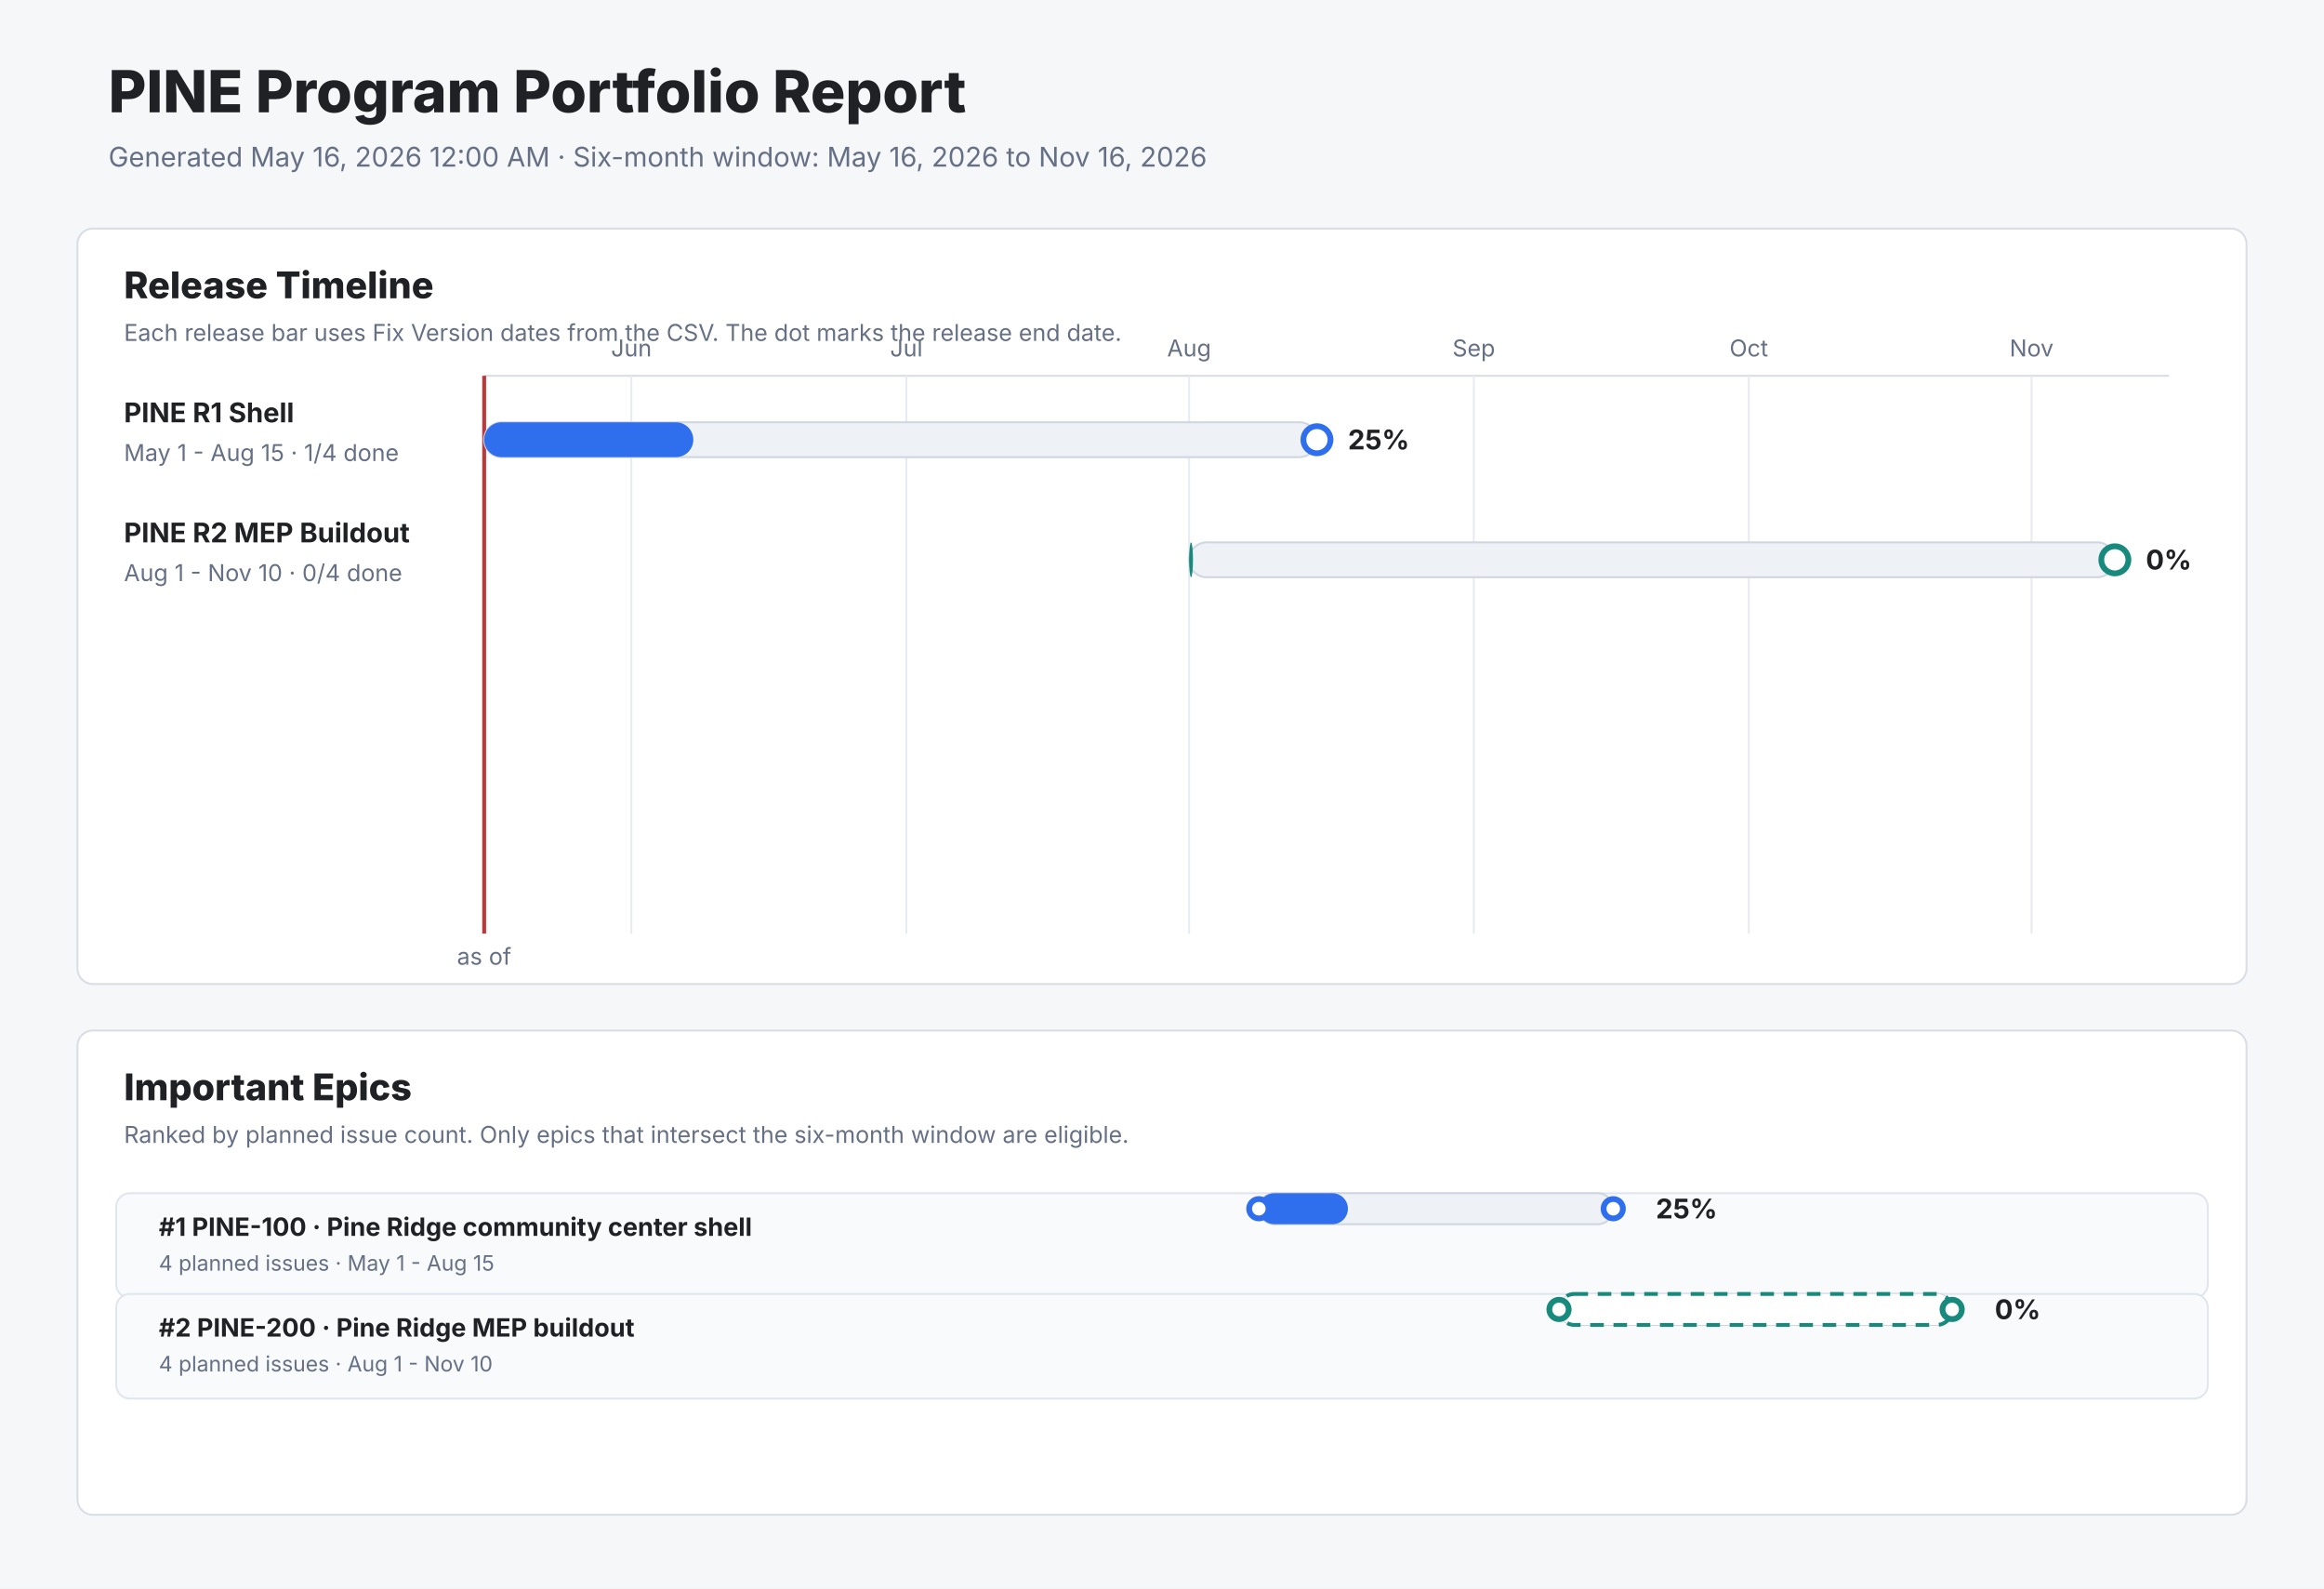
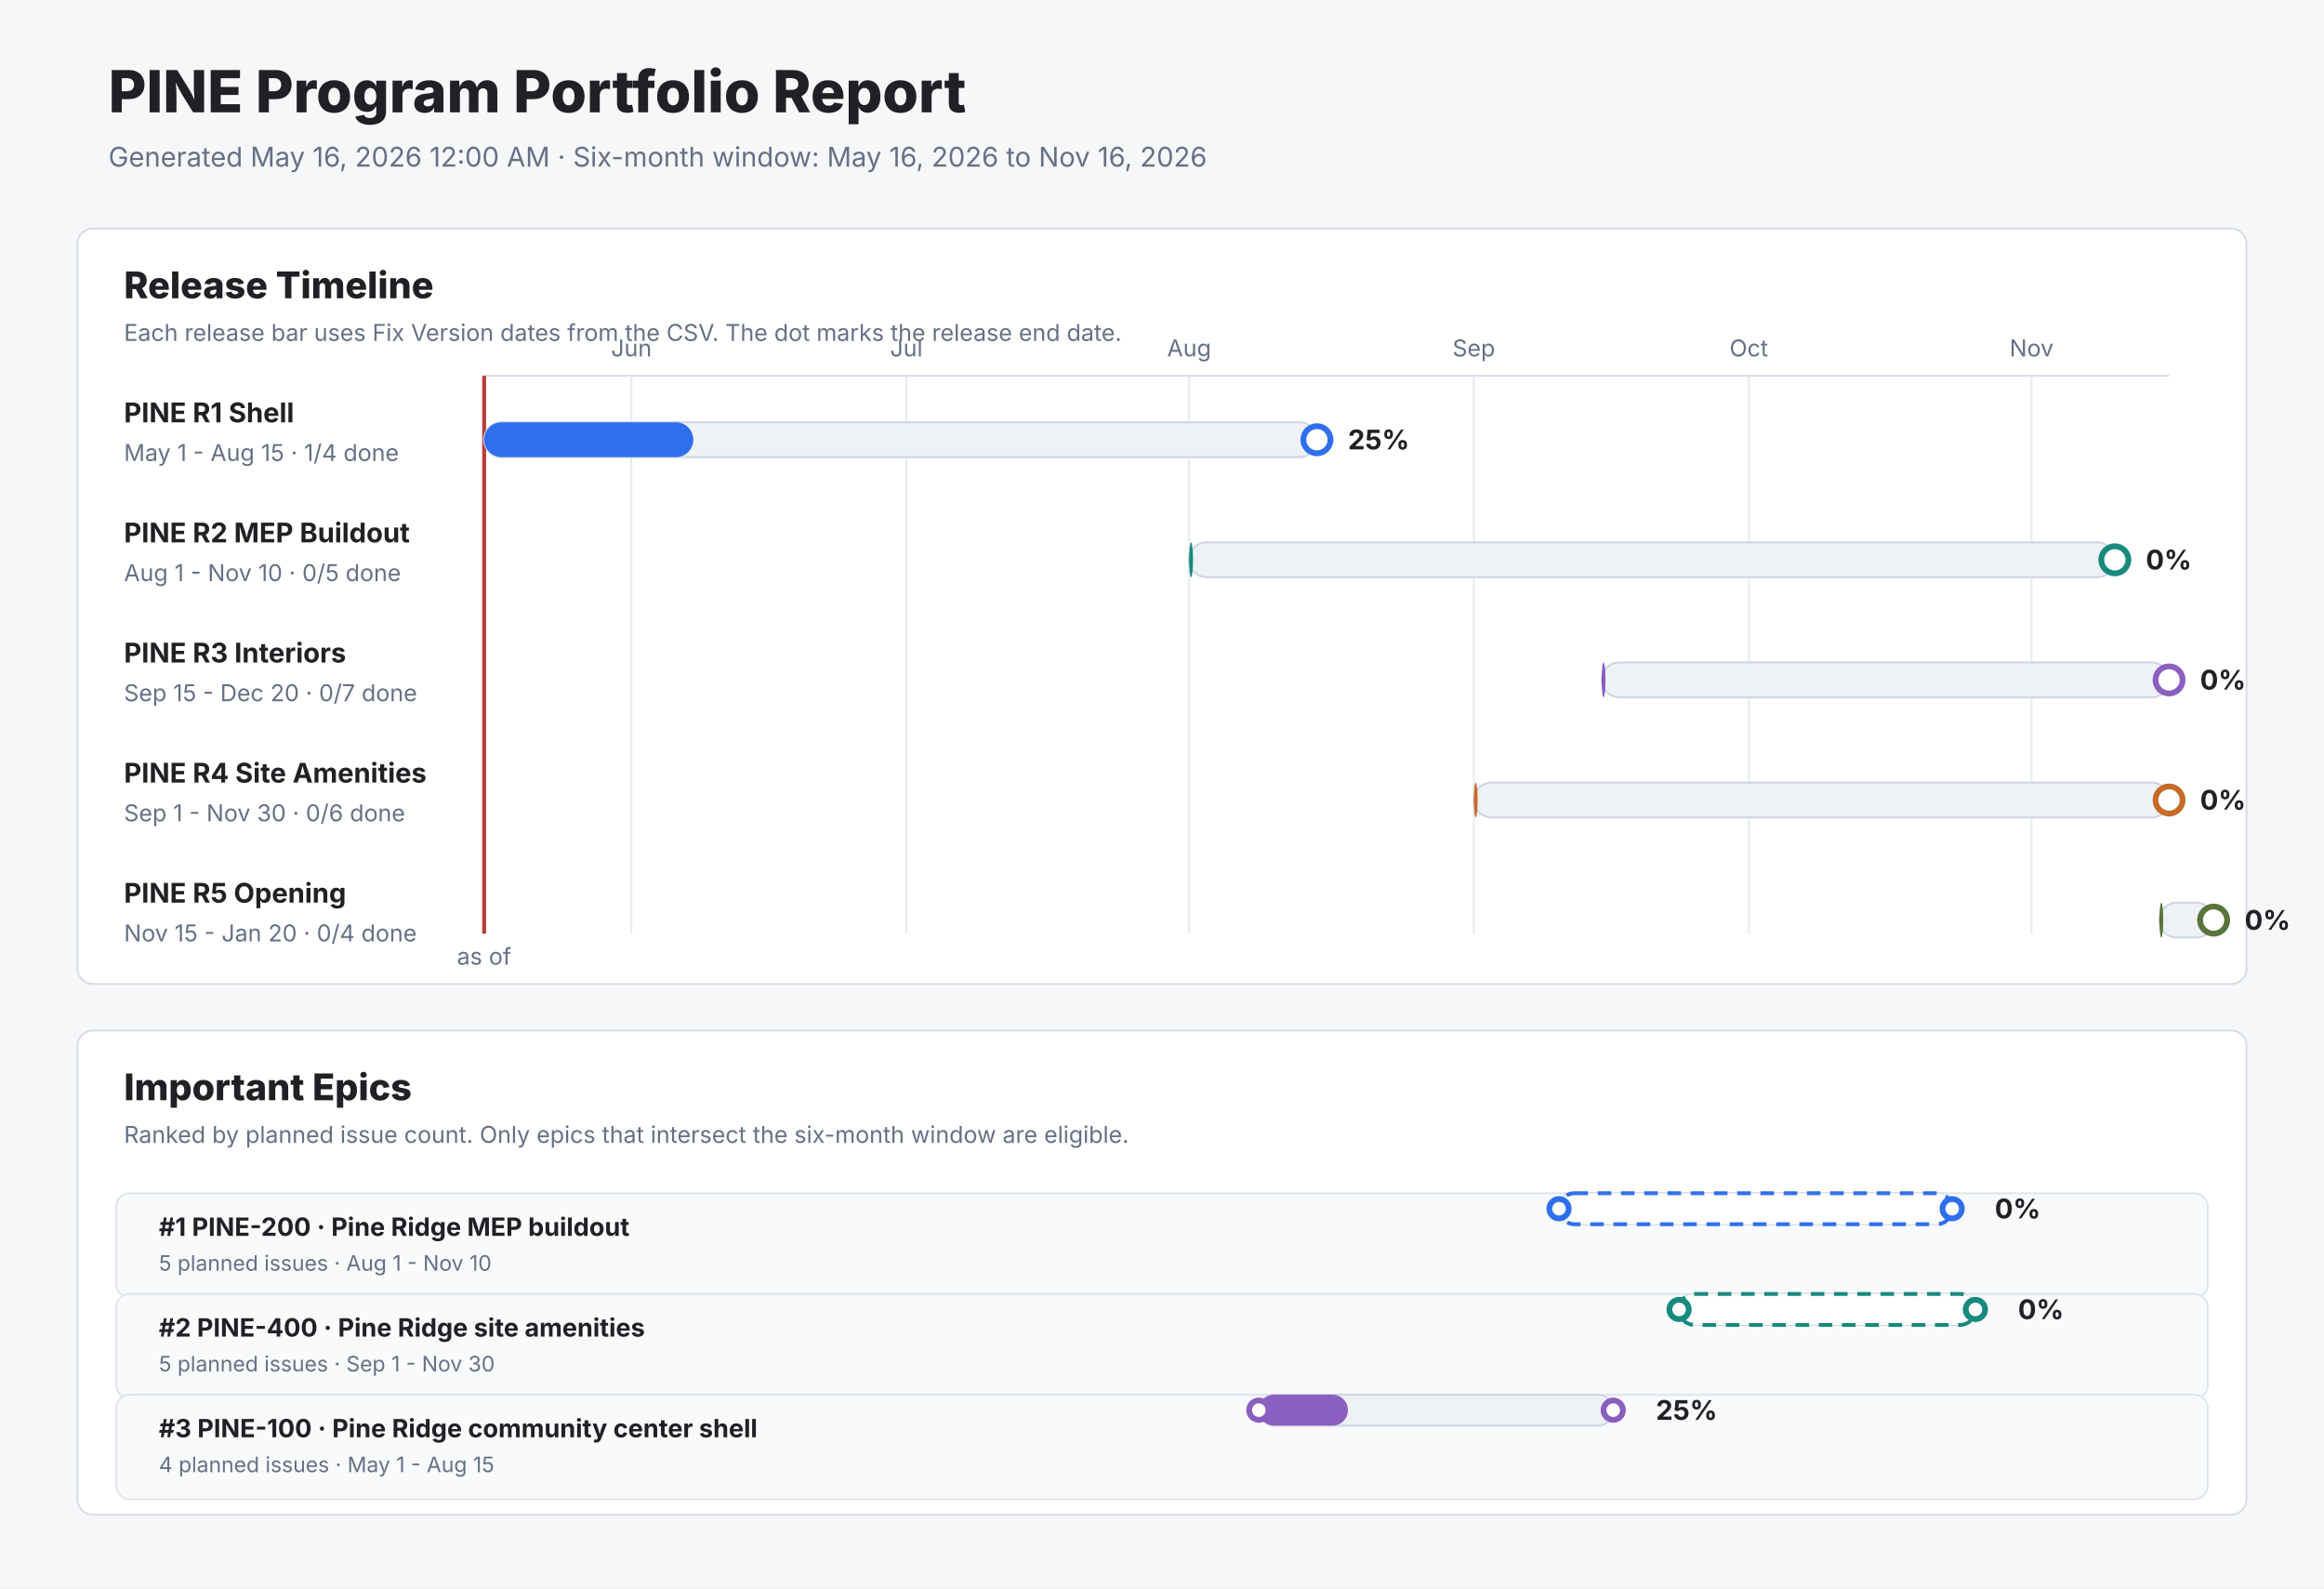
<svg xmlns="http://www.w3.org/2000/svg" width="1200" height="820" viewBox="0 0 1200 820" role="img" aria-labelledby="title desc">
  <defs>
    <style>
      .page { fill: #f6f7f9; }
      .panel { fill: #ffffff; stroke: #d8dde6; stroke-width: 1; }
      .ink { fill: #202124; font-family: Inter, ui-sans-serif, system-ui, -apple-system, BlinkMacSystemFont, "Segoe UI", sans-serif; }
      .muted { fill: #667085; font-family: Inter, ui-sans-serif, system-ui, -apple-system, BlinkMacSystemFont, "Segoe UI", sans-serif; }
      .small { font-size: 12px; }
      .label { font-size: 14px; font-weight: 700; }
      .epicTitle { font-size: 13px; font-weight: 700; }
      .epicMeta { font-size: 11px; }
      .title { font-size: 30px; font-weight: 800; letter-spacing: 0; }
      .section { font-size: 19px; font-weight: 800; }
      .axis { stroke: #d7dde7; stroke-width: 1; }
      .grid { stroke: #e7ebf1; stroke-width: 1; }
      .releaseBar { stroke-width: 0; }
      .remainder { fill: #eef1f5; stroke: #cfd6e1; stroke-width: 1; }
      .completion { fill-opacity: 1; }
      .dot { fill: #ffffff; stroke-width: 3; }
      .notStarted { fill: #ffffff; stroke-width: 2; stroke-dasharray: 7 5; }
      .soft { fill: #f8fafc; stroke: #e1e6ee; }
    </style>
  </defs>
  <rect class="page" x="0" y="0" width="1200" height="820" />
  <text class="ink title" x="56" y="58">PINE Program Portfolio Report</text>
  <text class="muted" x="56" y="86" font-size="14">Generated May 16, 2026 12:00 AM · Six-month window: May 16, 2026 to Nov 16, 2026</text>
  <rect class="panel" x="40" y="118" width="1120" height="390" rx="8" />
  <text class="ink section" x="64" y="154">Release Timeline</text>
  <text class="muted small" x="64" y="176">Each release bar uses Fix Version dates from the CSV. The dot marks the release end date.</text>
  <line class="axis" x1="250" y1="194" x2="1120" y2="194" />
  <line class="grid" x1="326" y1="194" x2="326" y2="482" />
  <text class="muted small" x="326" y="184" text-anchor="middle">Jun</text>
  <line class="grid" x1="468" y1="194" x2="468" y2="482" />
  <text class="muted small" x="468" y="184" text-anchor="middle">Jul</text>
  <line class="grid" x1="614" y1="194" x2="614" y2="482" />
  <text class="muted small" x="614" y="184" text-anchor="middle">Aug</text>
  <line class="grid" x1="761" y1="194" x2="761" y2="482" />
  <text class="muted small" x="761" y="184" text-anchor="middle">Sep</text>
  <line class="grid" x1="903" y1="194" x2="903" y2="482" />
  <text class="muted small" x="903" y="184" text-anchor="middle">Oct</text>
  <line class="grid" x1="1049" y1="194" x2="1049" y2="482" />
  <text class="muted small" x="1049" y="184" text-anchor="middle">Nov</text>
  <line x1="250" y1="194" x2="250" y2="482" stroke="#ba3a3a" stroke-width="2" />
  <text class="muted small" x="250" y="498" text-anchor="middle">as of</text>
  <text class="ink label" x="64" y="218">PINE R1 Shell</text>
  <text class="muted small" x="64" y="218" dy="20">May 1 - Aug 15 · 1/4 done</text>
  <rect class="remainder" x="250" y="218" width="430" height="18" rx="9" />
  <rect class="releaseBar" x="250" y="218" width="108" height="18" rx="9" fill="#2F6FED" />
  <circle class="dot" cx="680" cy="218" r="7" dy="9" transform="translate(0 9)" stroke="#2F6FED" />
  <text class="ink label" x="680" dx="16" y="218" dy="14">25%</text>
  <text class="ink label" x="64" y="280">PINE R2 MEP Buildout</text>
-   <text class="muted small" x="64" y="280" dy="20">Aug 1 - Nov 10 · 0/4 done</text>
+   <text class="muted small" x="64" y="280" dy="20">Aug 1 - Nov 10 · 0/5 done</text>
  <rect class="remainder" x="614" y="280" width="478" height="18" rx="9" />
  <rect class="releaseBar" x="614" y="280" width="2" height="18" rx="9" fill="#188A7D" />
  <circle class="dot" cx="1092" cy="280" r="7" dy="9" transform="translate(0 9)" stroke="#188A7D" />
  <text class="ink label" x="1092" dx="16" y="280" dy="14">0%</text>
+   <text class="ink label" x="64" y="342">PINE R3 Interiors</text>
+   <text class="muted small" x="64" y="342" dy="20">Sep 15 - Dec 20 · 0/7 done</text>
+   <rect class="remainder" x="827" y="342" width="293" height="18" rx="9" />
+   <rect class="releaseBar" x="827" y="342" width="2" height="18" rx="9" fill="#8A5FBF" />
+   <circle class="dot" cx="1120" cy="342" r="7" dy="9" transform="translate(0 9)" stroke="#8A5FBF" />
+   <text class="ink label" x="1120" dx="16" y="342" dy="14">0%</text>
+   <text class="ink label" x="64" y="404">PINE R4 Site Amenities</text>
+   <text class="muted small" x="64" y="404" dy="20">Sep 1 - Nov 30 · 0/6 done</text>
+   <rect class="remainder" x="761" y="404" width="359" height="18" rx="9" />
+   <rect class="releaseBar" x="761" y="404" width="2" height="18" rx="9" fill="#C76B2C" />
+   <circle class="dot" cx="1120" cy="404" r="7" dy="9" transform="translate(0 9)" stroke="#C76B2C" />
+   <text class="ink label" x="1120" dx="16" y="404" dy="14">0%</text>
+   <text class="ink label" x="64" y="466">PINE R5 Opening</text>
+   <text class="muted small" x="64" y="466" dy="20">Nov 15 - Jan 20 · 0/4 done</text>
+   <rect class="remainder" x="1115" y="466" width="28" height="18" rx="9" />
+   <rect class="releaseBar" x="1115" y="466" width="2" height="18" rx="9" fill="#58733B" />
+   <circle class="dot" cx="1143" cy="466" r="7" dy="9" transform="translate(0 9)" stroke="#58733B" />
+   <text class="ink label" x="1143" dx="16" y="466" dy="14">0%</text>
  <rect class="panel" x="40" y="532" width="1120" height="250" rx="8" />
  <text class="ink section" x="64" y="568">Important Epics</text>
  <text class="muted small" x="64" y="590">Ranked by planned issue count. Only epics that intersect the six-month window are eligible.</text>
  <rect class="soft" x="60" y="616" width="1080" height="54" rx="7" />
-   <text class="ink epicTitle" x="82" y="616" dy="22">#1 PINE-100 · Pine Ridge community center shell</text>
-   <text class="muted epicMeta" x="82" y="616" dy="40">4 planned issues · May 1 - Aug 15</text>
-   <rect class="remainder" x="650" y="616" width="183" height="16" rx="8" />
-   <rect class="completion" x="650" y="616" width="46" height="16" rx="8" fill="#2F6FED" />
-   <circle class="dot" cx="650" cy="616" r="5" transform="translate(0 8)" stroke="#2F6FED" />
-   <circle class="dot" cx="650" cy="616" r="5" transform="translate(183 8)" stroke="#2F6FED" />
-   <text class="ink label" x="855" y="616" dy="13">25%</text>
+   <text class="ink epicTitle" x="82" y="616" dy="22">#1 PINE-200 · Pine Ridge MEP buildout</text>
+   <text class="muted epicMeta" x="82" y="616" dy="40">5 planned issues · Aug 1 - Nov 10</text>
+   <rect class="remainder" x="805" y="616" width="203" height="16" rx="8" />
+   <rect class="notStarted" x="805" y="616" width="203" height="16" rx="8" stroke="#2F6FED" />
+   <circle class="dot" cx="805" cy="616" r="5" transform="translate(0 8)" stroke="#2F6FED" />
+   <circle class="dot" cx="805" cy="616" r="5" transform="translate(203 8)" stroke="#2F6FED" />
+   <text class="ink label" x="1030" y="616" dy="13">0%</text>
  <rect class="soft" x="60" y="668" width="1080" height="54" rx="7" />
-   <text class="ink epicTitle" x="82" y="668" dy="22">#2 PINE-200 · Pine Ridge MEP buildout</text>
-   <text class="muted epicMeta" x="82" y="668" dy="40">4 planned issues · Aug 1 - Nov 10</text>
-   <rect class="remainder" x="805" y="668" width="203" height="16" rx="8" />
-   <rect class="notStarted" x="805" y="668" width="203" height="16" rx="8" stroke="#188A7D" />
-   <circle class="dot" cx="805" cy="668" r="5" transform="translate(0 8)" stroke="#188A7D" />
-   <circle class="dot" cx="805" cy="668" r="5" transform="translate(203 8)" stroke="#188A7D" />
-   <text class="ink label" x="1030" y="668" dy="13">0%</text>
+   <text class="ink epicTitle" x="82" y="668" dy="22">#2 PINE-400 · Pine Ridge site amenities</text>
+   <text class="muted epicMeta" x="82" y="668" dy="40">5 planned issues · Sep 1 - Nov 30</text>
+   <rect class="remainder" x="867" y="668" width="153" height="16" rx="8" />
+   <rect class="notStarted" x="867" y="668" width="153" height="16" rx="8" stroke="#188A7D" />
+   <circle class="dot" cx="867" cy="668" r="5" transform="translate(0 8)" stroke="#188A7D" />
+   <circle class="dot" cx="867" cy="668" r="5" transform="translate(153 8)" stroke="#188A7D" />
+   <text class="ink label" x="1042" y="668" dy="13">0%</text>
+   <rect class="soft" x="60" y="720" width="1080" height="54" rx="7" />
+   <text class="ink epicTitle" x="82" y="720" dy="22">#3 PINE-100 · Pine Ridge community center shell</text>
+   <text class="muted epicMeta" x="82" y="720" dy="40">4 planned issues · May 1 - Aug 15</text>
+   <rect class="remainder" x="650" y="720" width="183" height="16" rx="8" />
+   <rect class="completion" x="650" y="720" width="46" height="16" rx="8" fill="#8A5FBF" />
+   <circle class="dot" cx="650" cy="720" r="5" transform="translate(0 8)" stroke="#8A5FBF" />
+   <circle class="dot" cx="650" cy="720" r="5" transform="translate(183 8)" stroke="#8A5FBF" />
+   <text class="ink label" x="855" y="720" dy="13">25%</text>
</svg>
